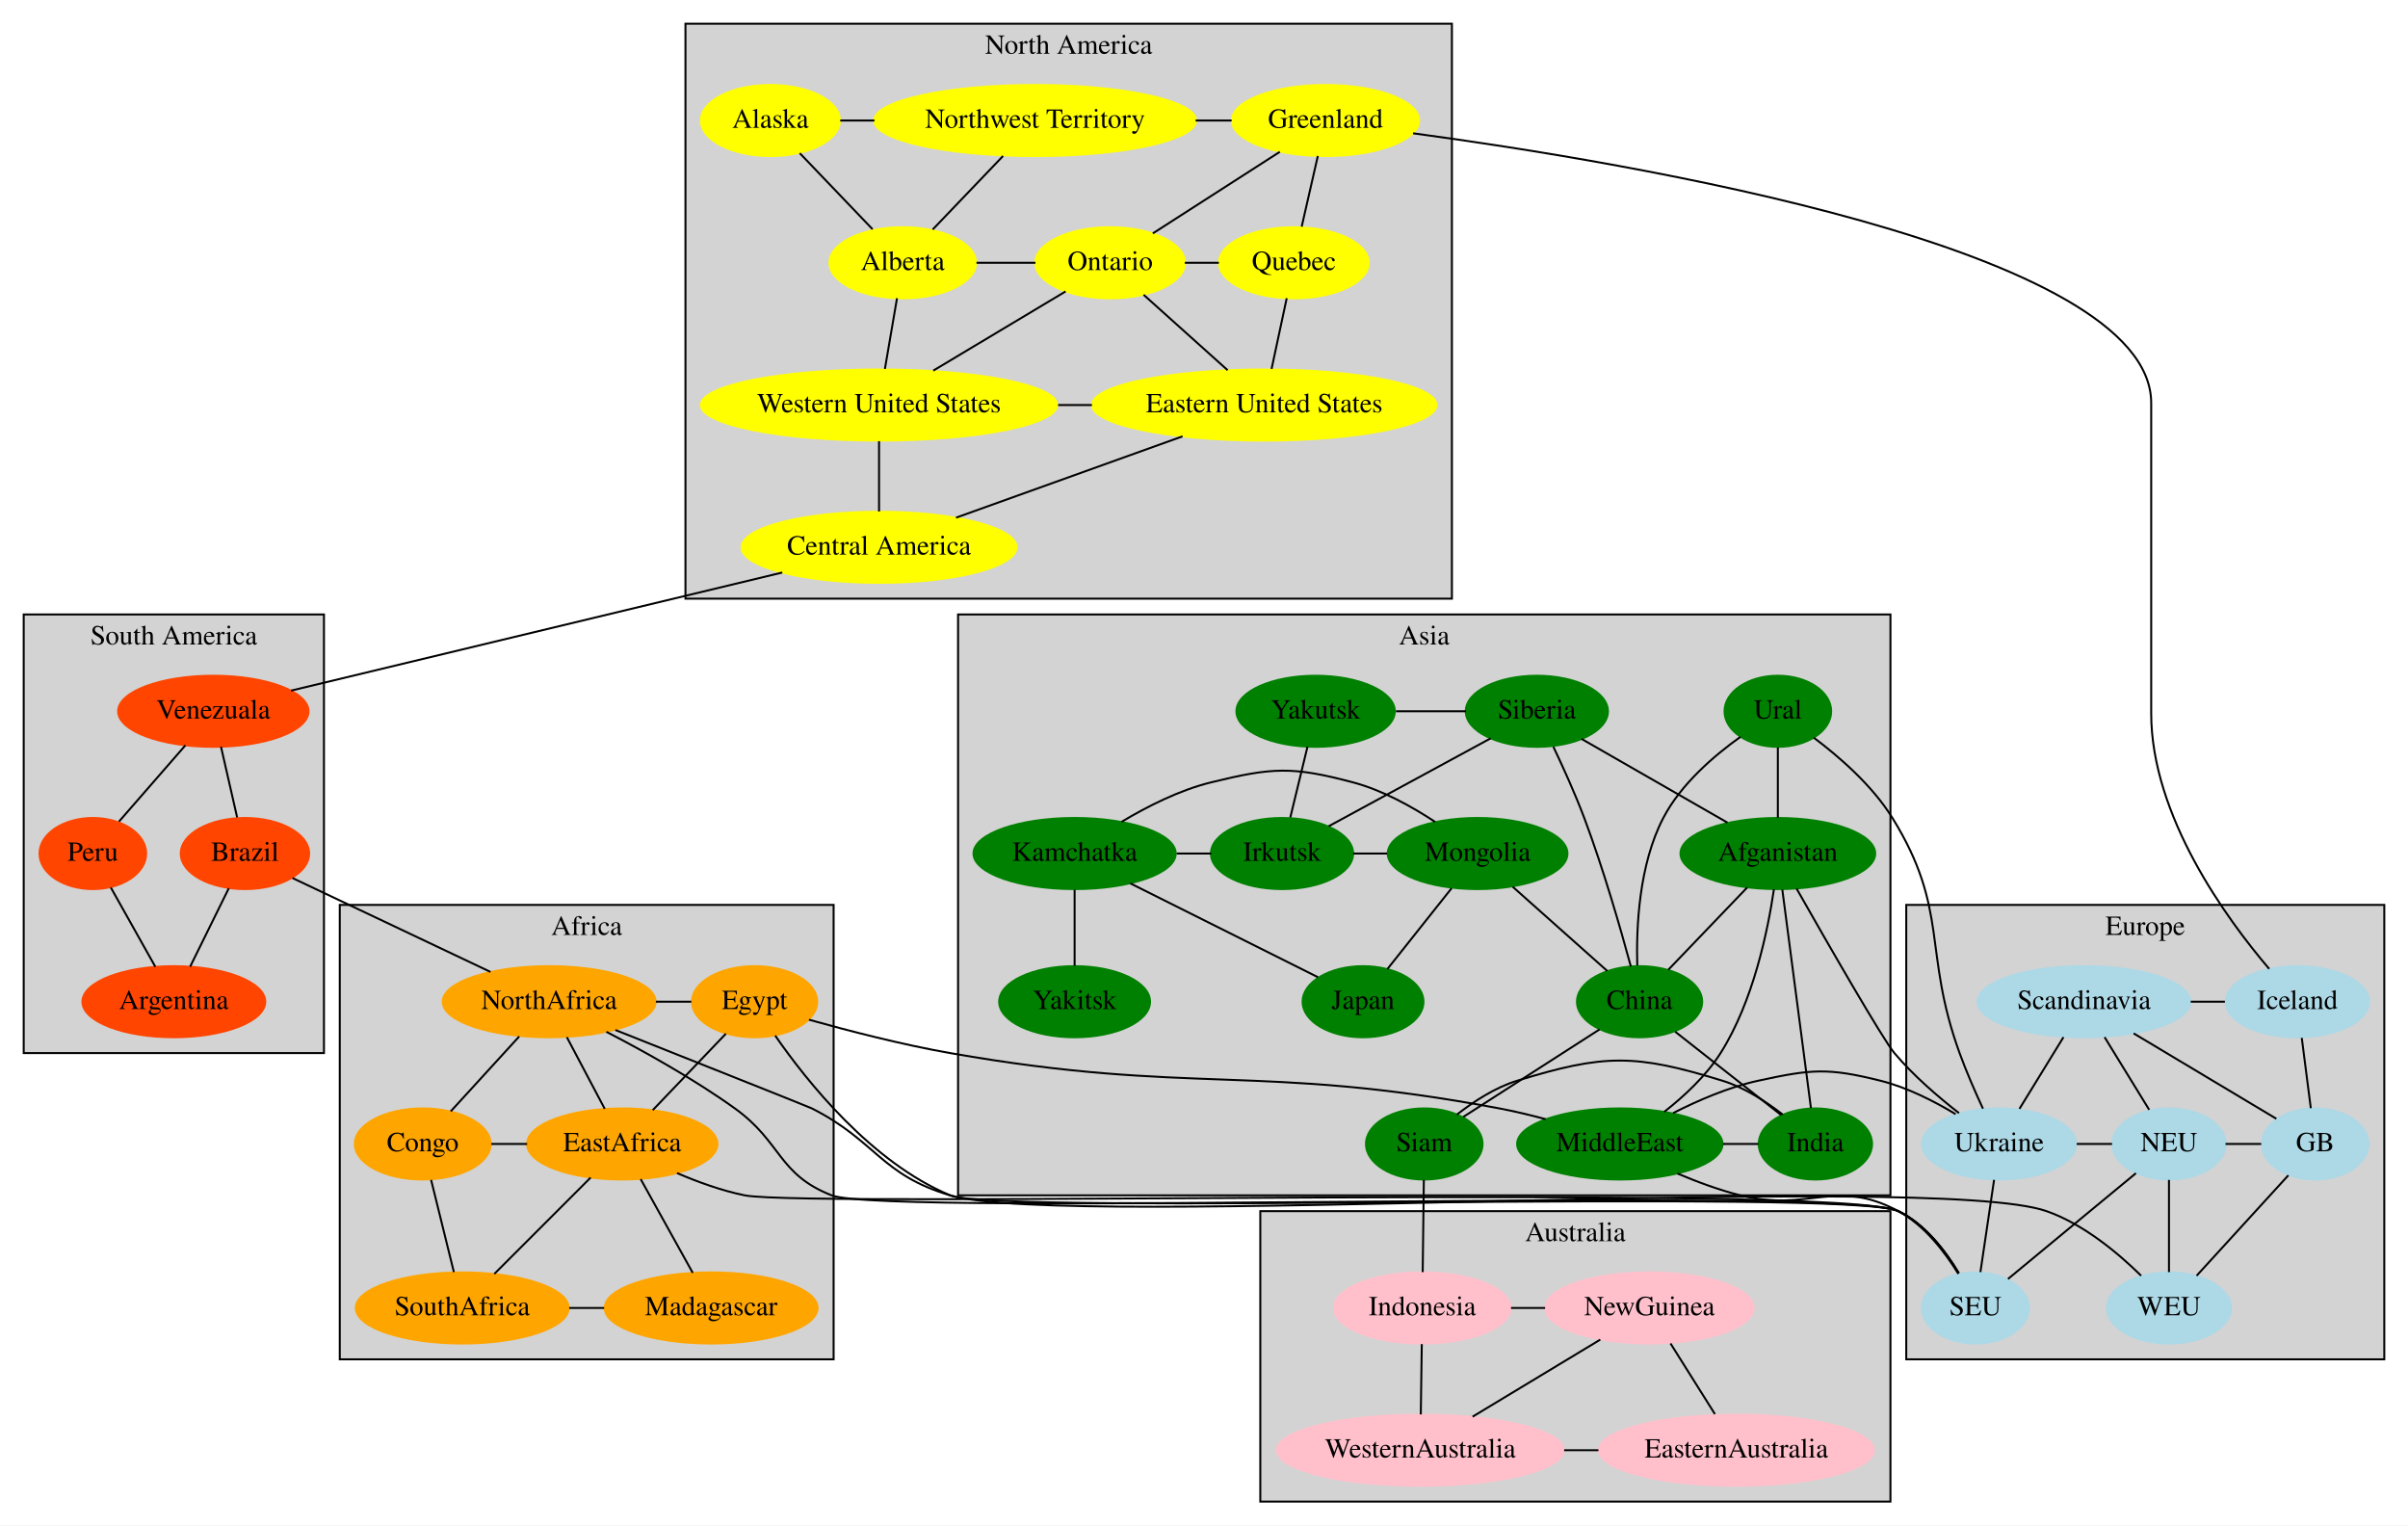
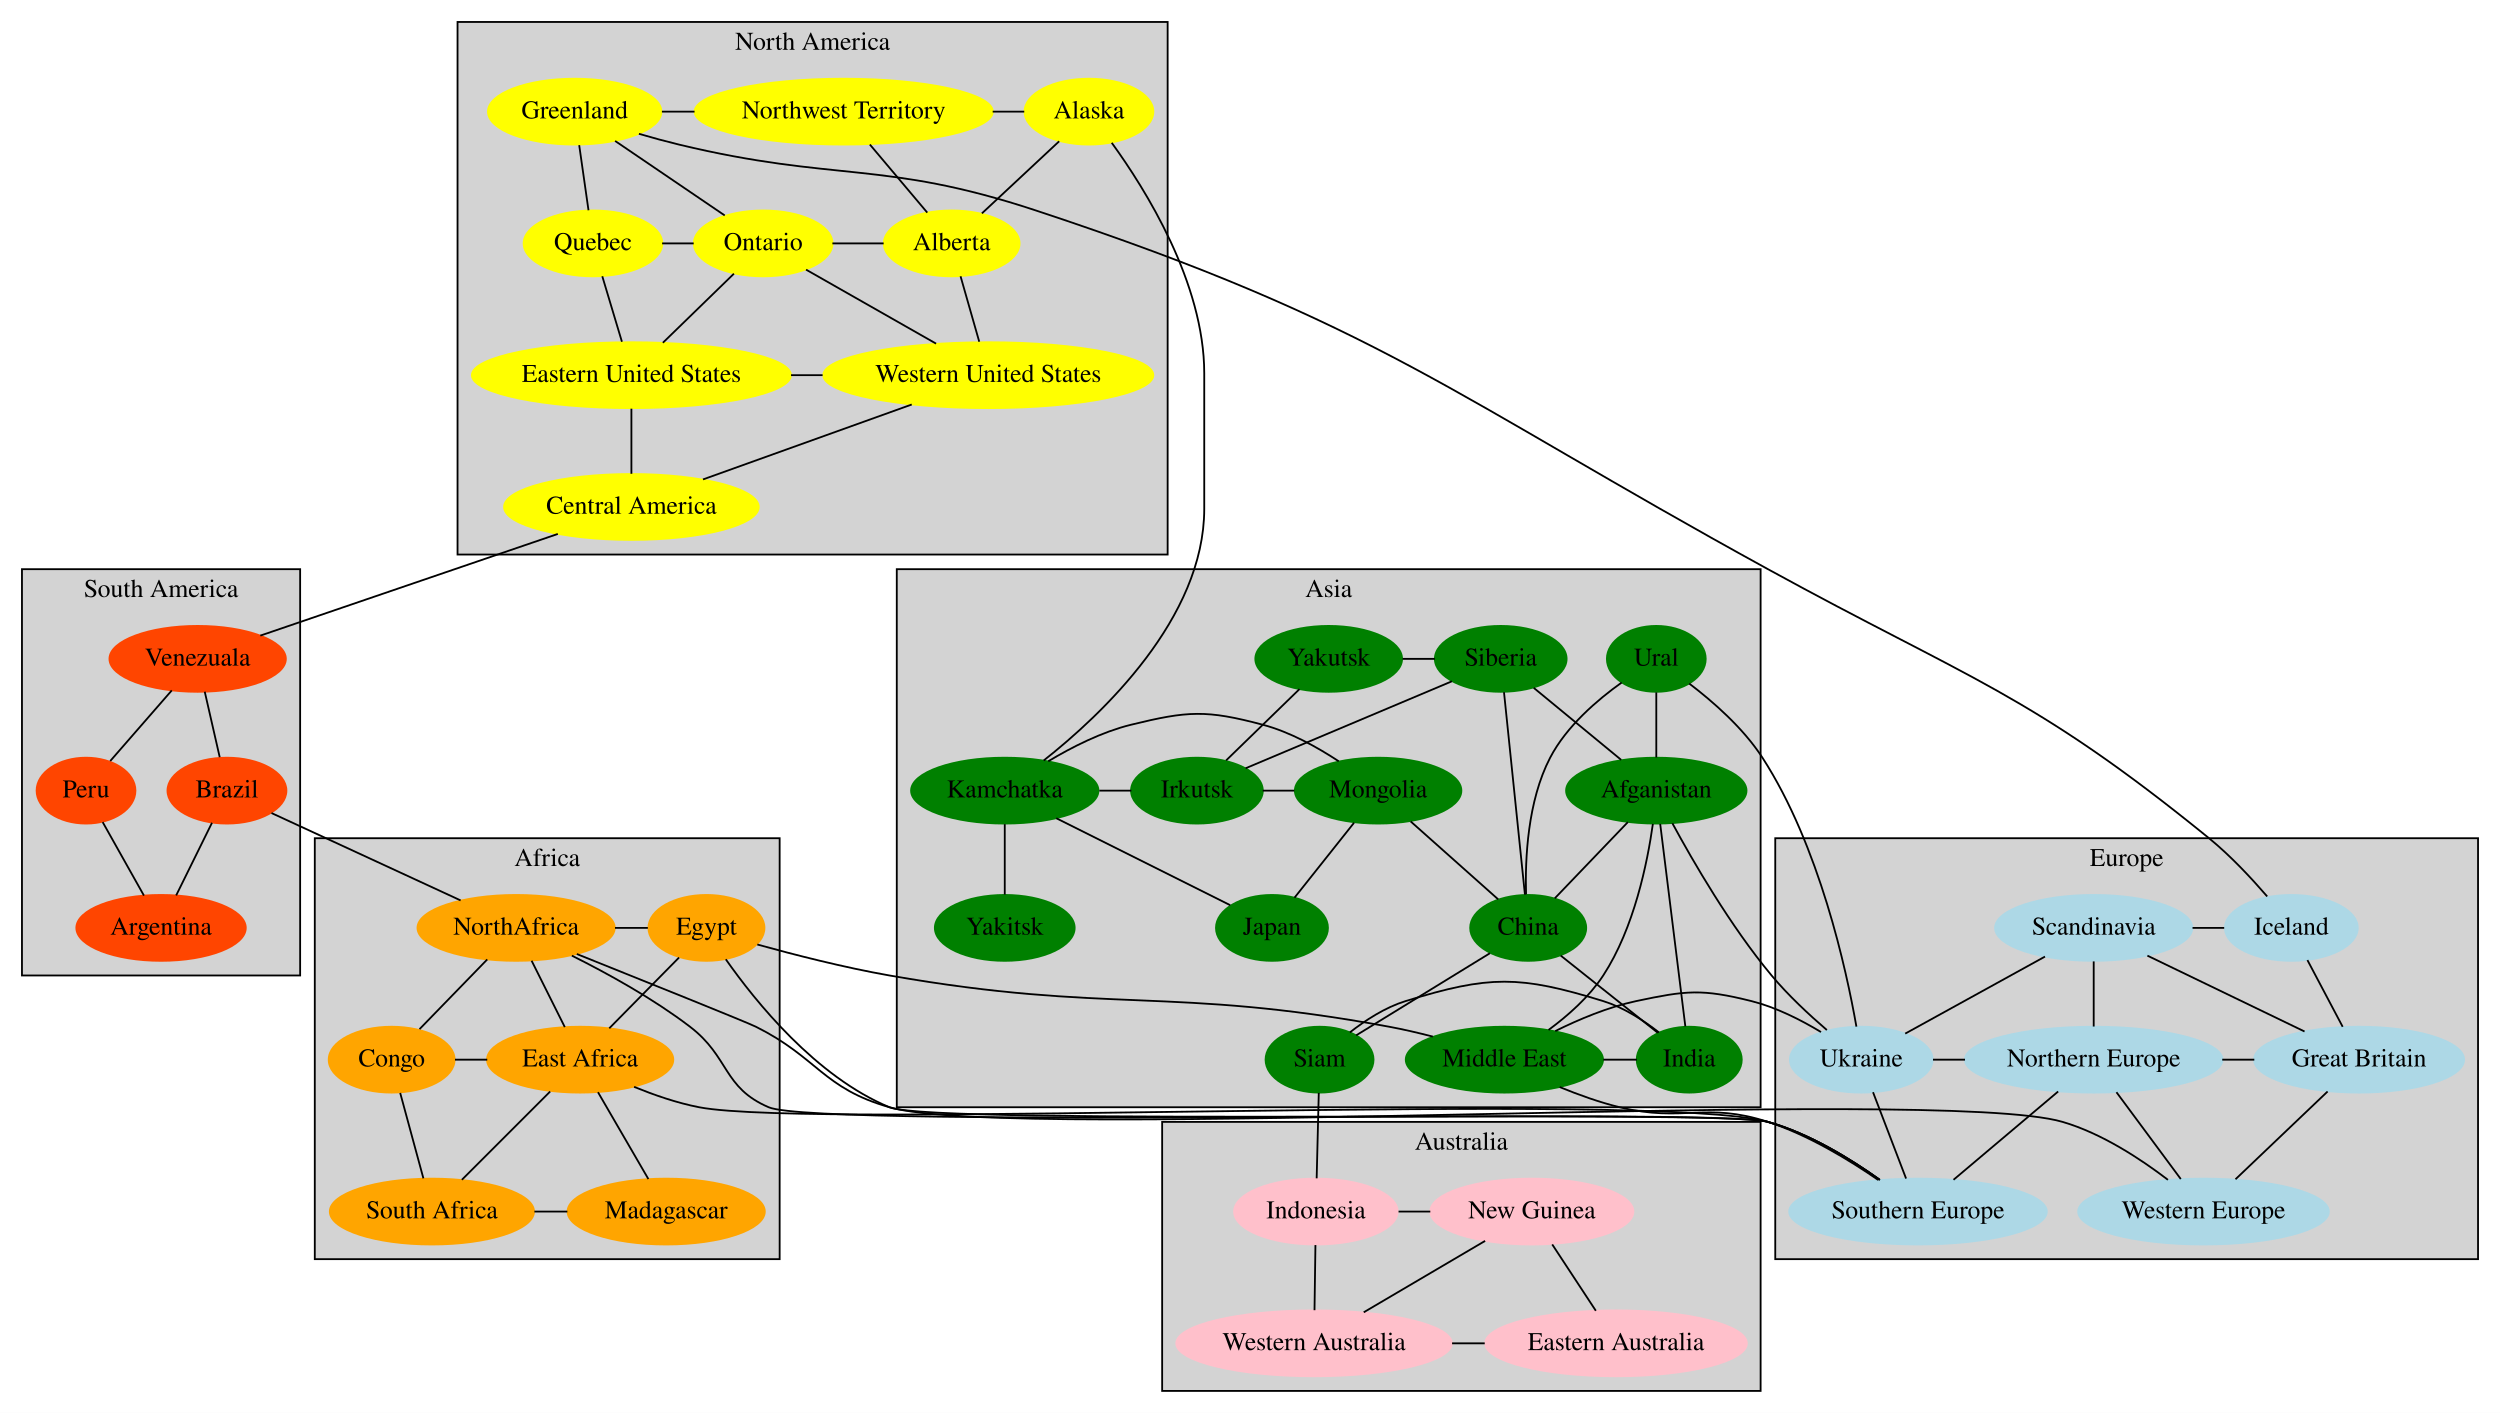
- <svg xmlns="http://www.w3.org/2000/svg" width="1219pt" height="772pt" viewBox="0.00 0.00 1219.00 772.00">
+ <svg xmlns="http://www.w3.org/2000/svg" width="1366pt" height="772pt" viewBox="0.00 0.00 1366.00 772.00">
  <g id="graph0" class="graph" transform="scale(1 1) rotate(0) translate(4 768)">
-     <polygon fill="white" stroke="none" points="-4,4 -4,-768 1215,-768 1215,4 -4,4" />
+     <polygon fill="white" stroke="none" points="-4,4 -4,-768 1362,-768 1362,4 -4,4" />
    <g id="clust1" class="cluster">
-       <polygon fill="lightgrey" stroke="black" points="343,-465 343,-756 731,-756 731,-465 343,-465" />
-       <text text-anchor="middle" x="537" y="-740.8" font-family="Times,serif" font-size="14.00">North America</text>
+       <polygon fill="lightgrey" stroke="black" points="246,-465 246,-756 634,-756 634,-465 246,-465" />
+       <text text-anchor="middle" x="440" y="-740.8" font-family="Times,serif" font-size="14.00">North America</text>
    </g>
    <g id="clust6" class="cluster">
      <polygon fill="lightgrey" stroke="black" points="8,-235 8,-457 160,-457 160,-235 8,-235" />
      <text text-anchor="middle" x="84" y="-441.8" font-family="Times,serif" font-size="14.00">South America</text>
    </g>
    <g id="clust10" class="cluster">
-       <polygon fill="lightgrey" stroke="black" points="168,-80 168,-310 418,-310 418,-80 168,-80" />
-       <text text-anchor="middle" x="293" y="-294.8" font-family="Times,serif" font-size="14.00">Africa</text>
+       <polygon fill="lightgrey" stroke="black" points="168,-80 168,-310 422,-310 422,-80 168,-80" />
+       <text text-anchor="middle" x="295" y="-294.8" font-family="Times,serif" font-size="14.00">Africa</text>
    </g>
    <g id="clust14" class="cluster">
-       <polygon fill="lightgrey" stroke="black" points="961,-80 961,-310 1203,-310 1203,-80 961,-80" />
-       <text text-anchor="middle" x="1082" y="-294.8" font-family="Times,serif" font-size="14.00">Europe</text>
+       <polygon fill="lightgrey" stroke="black" points="966,-80 966,-310 1350,-310 1350,-80 966,-80" />
+       <text text-anchor="middle" x="1158" y="-294.8" font-family="Times,serif" font-size="14.00">Europe</text>
    </g>
    <g id="clust18" class="cluster">
-       <polygon fill="lightgrey" stroke="black" points="634,-8 634,-155 953,-155 953,-8 634,-8" />
-       <text text-anchor="middle" x="793.5" y="-139.8" font-family="Times,serif" font-size="14.00">Australia</text>
+       <polygon fill="lightgrey" stroke="black" points="631,-8 631,-155 958,-155 958,-8 631,-8" />
+       <text text-anchor="middle" x="794.5" y="-139.8" font-family="Times,serif" font-size="14.00">Australia</text>
    </g>
    <g id="clust21" class="cluster">
-       <polygon fill="lightgrey" stroke="black" points="481,-163 481,-457 953,-457 953,-163 481,-163" />
-       <text text-anchor="middle" x="717" y="-441.8" font-family="Times,serif" font-size="14.00">Asia</text>
+       <polygon fill="lightgrey" stroke="black" points="486,-163 486,-457 958,-457 958,-163 486,-163" />
+       <text text-anchor="middle" x="722" y="-441.8" font-family="Times,serif" font-size="14.00">Asia</text>
    </g>
    <g id="node1" class="node">
-       <ellipse fill="yellow" stroke="yellow" cx="520" cy="-707" rx="81.486" ry="18" />
-       <text text-anchor="middle" x="520" y="-703.3" font-family="Times,serif" font-size="14.00">Northwest Territory</text>
+       <ellipse fill="yellow" stroke="yellow" cx="457" cy="-707" rx="81.486" ry="18" />
+       <text text-anchor="middle" x="457" y="-703.3" font-family="Times,serif" font-size="14.00">Northwest Territory</text>
    </g>
    <g id="node2" class="node">
-       <ellipse fill="yellow" stroke="yellow" cx="651" cy="-635" rx="37.894" ry="18" />
-       <text text-anchor="middle" x="651" y="-631.3" font-family="Times,serif" font-size="14.00">Quebec</text>
+       <ellipse fill="yellow" stroke="yellow" cx="320" cy="-635" rx="37.894" ry="18" />
+       <text text-anchor="middle" x="320" y="-631.3" font-family="Times,serif" font-size="14.00">Quebec</text>
    </g>
    <g id="node4" class="node">
-       <ellipse fill="yellow" stroke="yellow" cx="636" cy="-563" rx="87.185" ry="18" />
-       <text text-anchor="middle" x="636" y="-559.3" font-family="Times,serif" font-size="14.00">Eastern United States</text>
+       <ellipse fill="yellow" stroke="yellow" cx="341" cy="-563" rx="87.185" ry="18" />
+       <text text-anchor="middle" x="341" y="-559.3" font-family="Times,serif" font-size="14.00">Eastern United States</text>
    </g>
    <g id="edge9" class="edge">
-       <path fill="none" stroke="black" d="M647.369,-617.055C645.045,-606.211 642.039,-592.183 639.702,-581.275" />
+       <path fill="none" stroke="black" d="M325.084,-617.055C328.337,-606.211 332.545,-592.183 335.817,-581.275" />
    </g>
    <g id="node7" class="node">
-       <ellipse fill="yellow" stroke="yellow" cx="667" cy="-707" rx="47.392" ry="18" />
-       <text text-anchor="middle" x="667" y="-703.3" font-family="Times,serif" font-size="14.00">Greenland</text>
+       <ellipse fill="yellow" stroke="yellow" cx="310" cy="-707" rx="47.392" ry="18" />
+       <text text-anchor="middle" x="310" y="-703.3" font-family="Times,serif" font-size="14.00">Greenland</text>
    </g>
    <g id="edge10" class="edge">
-       <path fill="none" stroke="black" d="M654.949,-653.275C657.442,-664.183 660.648,-678.211 663.127,-689.055" />
+       <path fill="none" stroke="black" d="M317.557,-653.104C316.012,-663.917 314.022,-677.846 312.472,-688.697" />
    </g>
    <g id="node9" class="node">
-       <ellipse fill="yellow" stroke="yellow" cx="558" cy="-635" rx="37.894" ry="18" />
-       <text text-anchor="middle" x="558" y="-631.3" font-family="Times,serif" font-size="14.00">Ontario</text>
+       <ellipse fill="yellow" stroke="yellow" cx="413" cy="-635" rx="37.894" ry="18" />
+       <text text-anchor="middle" x="413" y="-631.3" font-family="Times,serif" font-size="14.00">Ontario</text>
    </g>
    <g id="edge8" class="edge">
-       <path fill="none" stroke="black" d="M613.037,-635C607.285,-635 601.533,-635 595.781,-635" />
+       <path fill="none" stroke="black" d="M357.781,-635C363.533,-635 369.285,-635 375.037,-635" />
    </g>
    <g id="node3" class="node">
-       <ellipse fill="yellow" stroke="yellow" cx="441" cy="-563" rx="90.184" ry="18" />
-       <text text-anchor="middle" x="441" y="-559.3" font-family="Times,serif" font-size="14.00">Western United States</text>
+       <ellipse fill="yellow" stroke="yellow" cx="536" cy="-563" rx="90.184" ry="18" />
+       <text text-anchor="middle" x="536" y="-559.3" font-family="Times,serif" font-size="14.00">Western United States</text>
    </g>
    <g id="edge12" class="edge">
-       <path fill="none" stroke="black" d="M548.765,-563C543.058,-563 537.351,-563 531.645,-563" />
+       <path fill="none" stroke="black" d="M428.217,-563C433.971,-563 439.725,-563 445.479,-563" />
    </g>
    <g id="edge11" class="edge">
-       <path fill="none" stroke="black" d="M617.472,-580.628C604.56,-592.215 587.47,-607.552 574.925,-618.811" />
+       <path fill="none" stroke="black" d="M358.191,-580.714C369.978,-592.173 385.504,-607.267 397.021,-618.465" />
    </g>
    <g id="node5" class="node">
-       <ellipse fill="yellow" stroke="yellow" cx="441" cy="-491" rx="69.588" ry="18" />
-       <text text-anchor="middle" x="441" y="-487.3" font-family="Times,serif" font-size="14.00">Central America</text>
+       <ellipse fill="yellow" stroke="yellow" cx="341" cy="-491" rx="69.588" ry="18" />
+       <text text-anchor="middle" x="341" y="-487.3" font-family="Times,serif" font-size="14.00">Central America</text>
    </g>
    <g id="edge6" class="edge">
-       <path fill="none" stroke="black" d="M441,-509.104C441,-519.917 441,-533.846 441,-544.697" />
+       <path fill="none" stroke="black" d="M380.108,-506.039C413.154,-517.902 460.371,-534.851 494.168,-546.983" />
    </g>
    <g id="edge7" class="edge">
-       <path fill="none" stroke="black" d="M479.971,-505.989C513.18,-517.911 560.771,-534.995 594.646,-547.155" />
+       <path fill="none" stroke="black" d="M341,-509.104C341,-519.917 341,-533.846 341,-544.697" />
    </g>
    <g id="node10" class="node">
      <ellipse fill="orangered" stroke="orangered" cx="104" cy="-408" rx="48.192" ry="18" />
      <text text-anchor="middle" x="104" y="-404.3" font-family="Times,serif" font-size="14.00">Venezuala</text>
    </g>
-     <g id="edge68" class="edge">
-       <path fill="none" stroke="black" d="M391.997,-478.222C324.727,-462.053 205.105,-433.301 143.335,-418.454" />
+     <g id="edge69" class="edge">
+       <path fill="none" stroke="black" d="M300.796,-476.259C255.102,-460.642 181.293,-435.417 138.236,-420.701" />
    </g>
    <g id="node6" class="node">
-       <ellipse fill="yellow" stroke="yellow" cx="386" cy="-707" rx="35.194" ry="18" />
-       <text text-anchor="middle" x="386" y="-703.3" font-family="Times,serif" font-size="14.00">Alaska</text>
+       <ellipse fill="yellow" stroke="yellow" cx="591" cy="-707" rx="35.194" ry="18" />
+       <text text-anchor="middle" x="591" y="-703.3" font-family="Times,serif" font-size="14.00">Alaska</text>
    </g>
    <g id="edge2" class="edge">
-       <path fill="none" stroke="black" d="M421.332,-707C427.113,-707 432.895,-707 438.676,-707" />
+       <path fill="none" stroke="black" d="M555.656,-707C549.902,-707 544.148,-707 538.395,-707" />
    </g>
    <g id="node8" class="node">
-       <ellipse fill="yellow" stroke="yellow" cx="453" cy="-635" rx="37.093" ry="18" />
-       <text text-anchor="middle" x="453" y="-631.3" font-family="Times,serif" font-size="14.00">Alberta</text>
+       <ellipse fill="yellow" stroke="yellow" cx="516" cy="-635" rx="37.093" ry="18" />
+       <text text-anchor="middle" x="516" y="-631.3" font-family="Times,serif" font-size="14.00">Alberta</text>
    </g>
    <g id="edge1" class="edge">
-       <path fill="none" stroke="black" d="M400.869,-690.465C411.818,-679.026 426.66,-663.519 437.708,-651.977" />
+       <path fill="none" stroke="black" d="M574.726,-690.811C562.232,-679.15 545.051,-663.115 532.501,-651.401" />
+     </g>
+     <g id="node38" class="node">
+       <ellipse fill="green" stroke="green" cx="545" cy="-336" rx="51.191" ry="18" />
+       <text text-anchor="middle" x="545" y="-332.3" font-family="Times,serif" font-size="14.00">Kamchatka</text>
+     </g>
+     <g id="edge67" class="edge">
+       <path fill="none" stroke="black" d="M603.447,-689.985C621.807,-664.71 654,-613.355 654,-564 654,-564 654,-564 654,-490 654,-430.153 597.996,-377.491 566.275,-352.463" />
    </g>
    <g id="edge13" class="edge">
-       <path fill="none" stroke="black" d="M619.487,-707C613.408,-707 607.33,-707 601.252,-707" />
+       <path fill="none" stroke="black" d="M357.66,-707C363.61,-707 369.56,-707 375.51,-707" />
    </g>
    <g id="edge14" class="edge">
-       <path fill="none" stroke="black" d="M643.884,-691.155C624.886,-678.955 598.171,-661.798 579.6,-649.872" />
-     </g>
-     <g id="node20" class="node">
-       <ellipse fill="lightblue" stroke="lightblue" cx="1159" cy="-261" rx="36.294" ry="18" />
-       <text text-anchor="middle" x="1159" y="-257.3" font-family="Times,serif" font-size="14.00">Iceland</text>
-     </g>
-     <g id="edge72" class="edge">
-       <path fill="none" stroke="black" d="M711.338,-700.533C818.915,-686.037 1085,-642.271 1085,-564 1085,-564 1085,-564 1085,-407 1085,-354.997 1123.23,-302.841 1144.73,-277.617" />
+       <path fill="none" stroke="black" d="M332.096,-690.983C349.829,-678.932 374.558,-662.126 391.995,-650.275" />
+     </g>
+     <g id="node24" class="node">
+       <ellipse fill="lightblue" stroke="lightblue" cx="1248" cy="-261" rx="36.294" ry="18" />
+       <text text-anchor="middle" x="1248" y="-257.3" font-family="Times,serif" font-size="14.00">Iceland</text>
+     </g>
+     <g id="edge73" class="edge">
+       <path fill="none" stroke="black" d="M345.111,-694.886C352.313,-692.787 359.872,-690.716 367,-689 452.684,-668.376 478.317,-680.647 562,-653 749.98,-590.896 788.42,-552.202 962,-457 1072,-396.666 1105.65,-389.152 1203,-310 1214.7,-300.488 1226.3,-288.023 1234.79,-278.18" />
    </g>
    <g id="edge3" class="edge">
-       <path fill="none" stroke="black" d="M468.151,-651.829C478.767,-662.92 492.937,-677.726 503.781,-689.055" />
+       <path fill="none" stroke="black" d="M502.658,-651.829C493.31,-662.92 480.831,-677.726 471.282,-689.055" />
    </g>
    <g id="edge5" class="edge">
-       <path fill="none" stroke="black" d="M450.095,-617.055C448.236,-606.211 445.831,-592.183 443.961,-581.275" />
+       <path fill="none" stroke="black" d="M520.841,-617.055C523.94,-606.211 527.948,-592.183 531.064,-581.275" />
    </g>
    <g id="edge4" class="edge">
-       <path fill="none" stroke="black" d="M490.324,-635C500.282,-635 510.239,-635 520.197,-635" />
+       <path fill="none" stroke="black" d="M478.827,-635C469.492,-635 460.156,-635 450.82,-635" />
    </g>
    <g id="edge15" class="edge">
-       <path fill="none" stroke="black" d="M535.441,-620.503C516.317,-609.061 488.826,-592.614 468.431,-580.412" />
+       <path fill="none" stroke="black" d="M436.425,-620.669C456.638,-609.165 485.899,-592.513 507.473,-580.235" />
    </g>
    <g id="node11" class="node">
      <ellipse fill="orangered" stroke="orangered" cx="120" cy="-336" rx="32.494" ry="18" />
      <text text-anchor="middle" x="120" y="-332.3" font-family="Times,serif" font-size="14.00">Brazil</text>
    </g>
    <g id="edge18" class="edge">
      <path fill="none" stroke="black" d="M116.051,-354.275C113.558,-365.183 110.352,-379.211 107.873,-390.055" />
    </g>
-     <g id="node14" class="node">
-       <ellipse fill="orange" stroke="orange" cx="274" cy="-261" rx="53.891" ry="18" />
-       <text text-anchor="middle" x="274" y="-257.3" font-family="Times,serif" font-size="14.00">NorthAfrica</text>
-     </g>
-     <g id="edge67" class="edge">
-       <path fill="none" stroke="black" d="M144.062,-323.594C171.133,-310.762 215.122,-289.91 244.307,-276.075" />
+     <g id="node16" class="node">
+       <ellipse fill="orange" stroke="orange" cx="278" cy="-261" rx="53.891" ry="18" />
+       <text text-anchor="middle" x="278" y="-257.3" font-family="Times,serif" font-size="14.00">NorthAfrica</text>
+     </g>
+     <g id="edge68" class="edge">
+       <path fill="none" stroke="black" d="M144.341,-323.754C172.128,-310.916 217.61,-289.902 247.677,-276.01" />
    </g>
    <g id="node12" class="node">
      <ellipse fill="orangered" stroke="orangered" cx="43" cy="-336" rx="27" ry="18" />
      <text text-anchor="middle" x="43" y="-332.3" font-family="Times,serif" font-size="14.00">Peru</text>
    </g>
    <g id="edge19" class="edge">
      <path fill="none" stroke="black" d="M56.236,-352.189C66.159,-363.575 79.716,-379.133 89.852,-390.765" />
    </g>
    <g id="node13" class="node">
      <ellipse fill="orangered" stroke="orangered" cx="84" cy="-261" rx="46.292" ry="18" />
      <text text-anchor="middle" x="84" y="-257.3" font-family="Times,serif" font-size="14.00">Argentina</text>
    </g>
    <g id="edge16" class="edge">
      <path fill="none" stroke="black" d="M92.261,-278.752C98.132,-290.657 105.981,-306.572 111.831,-318.435" />
    </g>
    <g id="edge17" class="edge">
      <path fill="none" stroke="black" d="M74.642,-278.662C67.882,-290.699 58.799,-306.87 52.099,-318.799" />
    </g>
-     <g id="node25" class="node">
-       <ellipse fill="lightblue" stroke="lightblue" cx="996" cy="-106" rx="27.097" ry="18" />
-       <text text-anchor="middle" x="996" y="-102.3" font-family="Times,serif" font-size="14.00">SEU</text>
-     </g>
-     <g id="edge75" class="edge">
-       <path fill="none" stroke="black" d="M302.955,-245.775C322.065,-235.886 347.301,-221.857 368,-207 391.778,-189.933 389.746,-173.673 417,-163 444.937,-152.059 930.005,-168.095 957,-155 970.525,-148.439 980.921,-134.699 987.565,-123.594" />
-     </g>
-     <g id="node26" class="node">
-       <ellipse fill="lightblue" stroke="lightblue" cx="1094" cy="-106" rx="31.396" ry="18" />
-       <text text-anchor="middle" x="1094" y="-102.3" font-family="Times,serif" font-size="14.00">WEU</text>
+     <g id="node14" class="node">
+       <ellipse fill="orange" stroke="orange" cx="232" cy="-106" rx="55.79" ry="18" />
+       <text text-anchor="middle" x="232" y="-102.3" font-family="Times,serif" font-size="14.00">South Africa</text>
+     </g>
+     <g id="node15" class="node">
+       <ellipse fill="orange" stroke="orange" cx="313" cy="-189" rx="50.892" ry="18" />
+       <text text-anchor="middle" x="313" y="-185.3" font-family="Times,serif" font-size="14.00">East Africa</text>
+     </g>
+     <g id="edge25" class="edge">
+       <path fill="none" stroke="black" d="M296.608,-171.608C282.555,-157.555 262.413,-137.413 248.367,-123.367" />
+     </g>
+     <g id="edge24" class="edge">
+       <path fill="none" stroke="black" d="M304.605,-206.789C299.118,-217.764 291.975,-232.049 286.473,-243.055" />
+     </g>
+     <g id="node17" class="node">
+       <ellipse fill="orange" stroke="orange" cx="382" cy="-261" rx="31.695" ry="18" />
+       <text text-anchor="middle" x="382" y="-257.3" font-family="Times,serif" font-size="14.00">Egypt</text>
+     </g>
+     <g id="edge23" class="edge">
+       <path fill="none" stroke="black" d="M328.903,-206.134C340.379,-217.776 355.772,-233.391 367.028,-244.811" />
+     </g>
+     <g id="node19" class="node">
+       <ellipse fill="orange" stroke="orange" cx="360" cy="-106" rx="53.891" ry="18" />
+       <text text-anchor="middle" x="360" y="-102.3" font-family="Times,serif" font-size="14.00">Madagascar</text>
+     </g>
+     <g id="edge26" class="edge">
+       <path fill="none" stroke="black" d="M322.738,-171.217C330.805,-157.315 342.211,-137.657 350.274,-123.762" />
+     </g>
+     <g id="node22" class="node">
+       <ellipse fill="lightblue" stroke="lightblue" cx="1044" cy="-106" rx="70.388" ry="18" />
+       <text text-anchor="middle" x="1044" y="-102.3" font-family="Times,serif" font-size="14.00">Southern Europe</text>
+     </g>
+     <g id="edge70" class="edge">
+       <path fill="none" stroke="black" d="M342.444,-174.146C353.362,-169.69 366.009,-165.311 378,-163 441.722,-150.716 899.485,-172.412 962,-155 984.565,-148.715 1007.33,-134.634 1023.12,-123.339" />
+     </g>
+     <g id="node21" class="node">
+       <ellipse fill="lightblue" stroke="lightblue" cx="1200" cy="-106" rx="68.489" ry="18" />
+       <text text-anchor="middle" x="1200" y="-102.3" font-family="Times,serif" font-size="14.00">Western Europe</text>
+     </g>
+     <g id="edge77" class="edge">
+       <path fill="none" stroke="black" d="M311.169,-246.732C348.429,-231.805 404.35,-209.324 409,-207 442.886,-190.066 445.567,-173.376 482,-163 550.504,-143.49 1054.64,-175.023 1123,-155 1144.47,-148.712 1165.81,-134.631 1180.56,-123.337" />
    </g>
    <g id="edge76" class="edge">
-       <path fill="none" stroke="black" d="M307.517,-246.686C346.526,-231.185 405.812,-207.604 407,-207 439.759,-190.352 441.765,-173.43 477,-163 536.137,-145.495 973.788,-175.37 1032,-155 1050.76,-148.436 1068.29,-133.746 1079.89,-122.335" />
-     </g>
-     <g id="node15" class="node">
-       <ellipse fill="orange" stroke="orange" cx="378" cy="-261" rx="31.695" ry="18" />
-       <text text-anchor="middle" x="378" y="-257.3" font-family="Times,serif" font-size="14.00">Egypt</text>
+       <path fill="none" stroke="black" d="M308.466,-245.837C327.811,-236.174 352.897,-222.374 373,-207 394.72,-190.389 390.877,-173.793 416,-163 443.873,-151.025 932.78,-163.154 962,-155 984.562,-148.704 1007.32,-134.624 1023.12,-123.333" />
    </g>
    <g id="edge28" class="edge">
-       <path fill="none" stroke="black" d="M345.989,-261C340.003,-261 334.017,-261 328.031,-261" />
+       <path fill="none" stroke="black" d="M349.989,-261C344.003,-261 338.017,-261 332.031,-261" />
+     </g>
+     <g id="edge72" class="edge">
+       <path fill="none" stroke="black" d="M392.576,-243.842C408.687,-220.865 441.79,-179.69 482,-163 506.633,-152.776 936.318,-162.194 962,-155 984.556,-148.682 1007.32,-134.604 1023.12,-123.319" />
+     </g>
+     <g id="node31" class="node">
+       <ellipse fill="green" stroke="green" cx="818" cy="-189" rx="53.891" ry="18" />
+       <text text-anchor="middle" x="818" y="-185.3" font-family="Times,serif" font-size="14.00">Middle East</text>
    </g>
    <g id="edge71" class="edge">
-       <path fill="none" stroke="black" d="M388.429,-243.845C404.329,-220.873 437.038,-179.704 477,-163 501.607,-152.714 933.015,-166.662 957,-155 970.519,-148.427 980.915,-134.688 987.561,-123.586" />
-     </g>
-     <g id="node40" class="node">
-       <ellipse fill="green" stroke="green" cx="816" cy="-189" rx="51.991" ry="18" />
-       <text text-anchor="middle" x="816" y="-185.3" font-family="Times,serif" font-size="14.00">MiddleEast</text>
-     </g>
-     <g id="edge70" class="edge">
-       <path fill="none" stroke="black" d="M405.503,-251.897C425.24,-246.368 452.556,-239.293 477,-235 599.308,-213.518 632.963,-229.975 755,-207 762.671,-205.556 770.779,-203.605 778.492,-201.54" />
-     </g>
-     <g id="node16" class="node">
+       <path fill="none" stroke="black" d="M409.789,-251.918C429.729,-246.398 457.323,-239.327 482,-235 602.137,-213.933 635.064,-229.182 755,-207 762.798,-205.558 771.042,-203.633 778.904,-201.598" />
+     </g>
+     <g id="node18" class="node">
      <ellipse fill="orange" stroke="orange" cx="210" cy="-189" rx="34.394" ry="18" />
      <text text-anchor="middle" x="210" y="-185.3" font-family="Times,serif" font-size="14.00">Congo</text>
    </g>
+     <g id="edge22" class="edge">
+       <path fill="none" stroke="black" d="M214.666,-170.822C218.399,-157.076 223.609,-137.893 227.341,-124.153" />
+     </g>
+     <g id="edge20" class="edge">
+       <path fill="none" stroke="black" d="M244.602,-189C250.48,-189 256.358,-189 262.236,-189" />
+     </g>
    <g id="edge21" class="edge">
-       <path fill="none" stroke="black" d="M224.181,-205.511C234.458,-216.751 248.335,-231.929 258.833,-243.411" />
-     </g>
-     <g id="node17" class="node">
-       <ellipse fill="orange" stroke="orange" cx="311" cy="-189" rx="48.192" ry="18" />
-       <text text-anchor="middle" x="311" y="-185.3" font-family="Times,serif" font-size="14.00">EastAfrica</text>
-     </g>
-     <g id="edge20" class="edge">
-       <path fill="none" stroke="black" d="M244.719,-189C250.76,-189 256.801,-189 262.843,-189" />
-     </g>
-     <g id="node18" class="node">
-       <ellipse fill="orange" stroke="orange" cx="230" cy="-106" rx="53.891" ry="18" />
-       <text text-anchor="middle" x="230" y="-102.3" font-family="Times,serif" font-size="14.00">SouthAfrica</text>
-     </g>
-     <g id="edge22" class="edge">
-       <path fill="none" stroke="black" d="M214.241,-170.822C217.636,-157.076 222.372,-137.893 225.765,-124.153" />
-     </g>
-     <g id="edge24" class="edge">
-       <path fill="none" stroke="black" d="M302.126,-206.789C296.325,-217.764 288.774,-232.049 282.957,-243.055" />
-     </g>
-     <g id="edge23" class="edge">
-       <path fill="none" stroke="black" d="M326.442,-206.134C337.586,-217.776 352.532,-233.391 363.462,-244.811" />
-     </g>
-     <g id="edge25" class="edge">
-       <path fill="none" stroke="black" d="M294.997,-171.997C280.889,-157.889 260.428,-137.428 246.247,-123.247" />
-     </g>
-     <g id="node19" class="node">
-       <ellipse fill="orange" stroke="orange" cx="356" cy="-106" rx="53.891" ry="18" />
-       <text text-anchor="middle" x="356" y="-102.3" font-family="Times,serif" font-size="14.00">Madagascar</text>
-     </g>
-     <g id="edge26" class="edge">
-       <path fill="none" stroke="black" d="M320.324,-171.217C328.047,-157.315 338.968,-137.657 346.688,-123.762" />
-     </g>
-     <g id="edge69" class="edge">
-       <path fill="none" stroke="black" d="M338.716,-174.278C349.194,-169.777 361.394,-165.334 373,-163 404.81,-156.602 927.798,-169.145 957,-155 970.529,-148.447 980.924,-134.706 987.567,-123.598" />
+       <path fill="none" stroke="black" d="M225.218,-205.666C236.235,-217.007 251.086,-232.294 262.229,-243.765" />
    </g>
    <g id="edge27" class="edge">
-       <path fill="none" stroke="black" d="M301.825,-106C295.93,-106 290.035,-106 284.141,-106" />
-     </g>
-     <g id="node21" class="node">
-       <ellipse fill="lightblue" stroke="lightblue" cx="1051" cy="-261" rx="53.891" ry="18" />
-       <text text-anchor="middle" x="1051" y="-257.3" font-family="Times,serif" font-size="14.00">Scandinavia</text>
+       <path fill="none" stroke="black" d="M306,-106C300,-106 294,-106 288,-106" />
+     </g>
+     <g id="node20" class="node">
+       <ellipse fill="lightblue" stroke="lightblue" cx="1285" cy="-189" rx="57.391" ry="18" />
+       <text text-anchor="middle" x="1285" y="-185.3" font-family="Times,serif" font-size="14.00">Great Britain</text>
+     </g>
+     <g id="edge32" class="edge">
+       <path fill="none" stroke="black" d="M1267.8,-171.608C1253.15,-157.648 1232.19,-137.678 1217.47,-123.645" />
+     </g>
+     <g id="node23" class="node">
+       <ellipse fill="lightblue" stroke="lightblue" cx="1140" cy="-189" rx="70.388" ry="18" />
+       <text text-anchor="middle" x="1140" y="-185.3" font-family="Times,serif" font-size="14.00">Northern Europe</text>
+     </g>
+     <g id="edge30" class="edge">
+       <path fill="none" stroke="black" d="M1227.76,-189C1221.92,-189 1216.08,-189 1210.23,-189" />
+     </g>
+     <g id="edge29" class="edge">
+       <path fill="none" stroke="black" d="M1276.04,-206.956C1270.19,-218.027 1262.58,-232.414 1256.77,-243.411" />
+     </g>
+     <g id="node25" class="node">
+       <ellipse fill="lightblue" stroke="lightblue" cx="1140" cy="-261" rx="53.891" ry="18" />
+       <text text-anchor="middle" x="1140" y="-257.3" font-family="Times,serif" font-size="14.00">Scandinavia</text>
+     </g>
+     <g id="edge31" class="edge">
+       <path fill="none" stroke="black" d="M1255.2,-204.385C1230.08,-216.512 1194.33,-233.77 1169.34,-245.834" />
+     </g>
+     <g id="node26" class="node">
+       <ellipse fill="lightblue" stroke="lightblue" cx="1013" cy="-189" rx="38.993" ry="18" />
+       <text text-anchor="middle" x="1013" y="-185.3" font-family="Times,serif" font-size="14.00">Ukraine</text>
+     </g>
+     <g id="edge38" class="edge">
+       <path fill="none" stroke="black" d="M1037.48,-124.04C1032.17,-137.919 1024.71,-157.408 1019.42,-171.217" />
+     </g>
+     <g id="edge37" class="edge">
+       <path fill="none" stroke="black" d="M1152.43,-171.217C1162.73,-157.315 1177.29,-137.657 1187.58,-123.762" />
+     </g>
+     <g id="edge34" class="edge">
+       <path fill="none" stroke="black" d="M1120.57,-171.608C1103.92,-157.555 1080.05,-137.413 1063.4,-123.367" />
+     </g>
+     <g id="edge35" class="edge">
+       <path fill="none" stroke="black" d="M1140,-207.104C1140,-217.917 1140,-231.846 1140,-242.697" />
+     </g>
+     <g id="edge36" class="edge">
+       <path fill="none" stroke="black" d="M1069.68,-189C1063.85,-189 1058.02,-189 1052.19,-189" />
    </g>
    <g id="edge33" class="edge">
-       <path fill="none" stroke="black" d="M1122.3,-261C1116.53,-261 1110.77,-261 1105,-261" />
-     </g>
-     <g id="node24" class="node">
-       <ellipse fill="lightblue" stroke="lightblue" cx="1008" cy="-189" rx="38.993" ry="18" />
-       <text text-anchor="middle" x="1008" y="-185.3" font-family="Times,serif" font-size="14.00">Ukraine</text>
+       <path fill="none" stroke="black" d="M1211.3,-261C1205.53,-261 1199.77,-261 1194,-261" />
    </g>
    <g id="edge39" class="edge">
-       <path fill="none" stroke="black" d="M1040.59,-243.055C1033.83,-232.049 1025.05,-217.764 1018.31,-206.789" />
-     </g>
-     <g id="node22" class="node">
-       <ellipse fill="lightblue" stroke="lightblue" cx="1168" cy="-189" rx="27" ry="18" />
-       <text text-anchor="middle" x="1168" y="-185.3" font-family="Times,serif" font-size="14.00">GB</text>
-     </g>
-     <g id="edge29" class="edge">
-       <path fill="none" stroke="black" d="M1165.8,-207.104C1164.41,-217.917 1162.62,-231.846 1161.22,-242.697" />
-     </g>
-     <g id="edge31" class="edge">
-       <path fill="none" stroke="black" d="M1148.36,-201.752C1128.49,-213.636 1097.72,-232.048 1076.1,-244.983" />
-     </g>
-     <g id="node23" class="node">
-       <ellipse fill="lightblue" stroke="lightblue" cx="1094" cy="-189" rx="28.695" ry="18" />
-       <text text-anchor="middle" x="1094" y="-185.3" font-family="Times,serif" font-size="14.00">NEU</text>
-     </g>
-     <g id="edge30" class="edge">
-       <path fill="none" stroke="black" d="M1140.7,-189C1134.67,-189 1128.64,-189 1122.62,-189" />
-     </g>
-     <g id="edge32" class="edge">
-       <path fill="none" stroke="black" d="M1154.43,-173.143C1141.24,-158.711 1121.31,-136.898 1107.99,-122.313" />
-     </g>
-     <g id="edge35" class="edge">
-       <path fill="none" stroke="black" d="M1083.98,-206.307C1077.2,-217.343 1068.27,-231.887 1061.41,-243.055" />
-     </g>
-     <g id="edge36" class="edge">
-       <path fill="none" stroke="black" d="M1065.18,-189C1059.22,-189 1053.26,-189 1047.3,-189" />
-     </g>
-     <g id="edge34" class="edge">
-       <path fill="none" stroke="black" d="M1077.26,-174.198C1070.09,-168.288 1061.63,-161.308 1054,-155 1039.99,-143.427 1024.1,-130.271 1012.49,-120.662" />
-     </g>
-     <g id="edge37" class="edge">
-       <path fill="none" stroke="black" d="M1094,-170.822C1094,-157.076 1094,-137.893 1094,-124.153" />
-     </g>
-     <g id="node31" class="node">
-       <ellipse fill="green" stroke="green" cx="896" cy="-408" rx="27" ry="18" />
-       <text text-anchor="middle" x="896" y="-404.3" font-family="Times,serif" font-size="14.00">Ural</text>
-     </g>
-     <g id="edge78" class="edge">
-       <path fill="none" stroke="black" d="M999.832,-206.865C995.961,-215.216 991.443,-225.517 988,-235 969.229,-286.703 982.955,-307.232 954,-354 943.804,-370.469 927.074,-384.974 914.196,-394.628" />
-     </g>
-     <g id="edge38" class="edge">
-       <path fill="none" stroke="black" d="M998.541,-124.153C1000.58,-137.893 1003.42,-157.076 1005.46,-170.822" />
+       <path fill="none" stroke="black" d="M1113.38,-245.326C1090.83,-232.898 1058.79,-215.237 1037.01,-203.237" />
+     </g>
+     <g id="node32" class="node">
+       <ellipse fill="green" stroke="green" cx="901" cy="-408" rx="27" ry="18" />
+       <text text-anchor="middle" x="901" y="-404.3" font-family="Times,serif" font-size="14.00">Ural</text>
+     </g>
+     <g id="edge79" class="edge">
+       <path fill="none" stroke="black" d="M1010.34,-207.052C1004.85,-238.298 990.101,-305.929 959,-354 948.478,-370.262 931.784,-384.791 919.002,-394.505" />
    </g>
    <g id="node27" class="node">
-       <ellipse fill="pink" stroke="pink" cx="716" cy="-106" rx="44.693" ry="18" />
-       <text text-anchor="middle" x="716" y="-102.3" font-family="Times,serif" font-size="14.00">Indonesia</text>
+       <ellipse fill="pink" stroke="pink" cx="833" cy="-106" rx="55.491" ry="18" />
+       <text text-anchor="middle" x="833" y="-102.3" font-family="Times,serif" font-size="14.00">New Guinea</text>
+     </g>
+     <g id="node29" class="node">
+       <ellipse fill="pink" stroke="pink" cx="714" cy="-34" rx="75.287" ry="18" />
+       <text text-anchor="middle" x="714" y="-30.3" font-family="Times,serif" font-size="14.00">Western Australia</text>
+     </g>
+     <g id="edge44" class="edge">
+       <path fill="none" stroke="black" d="M807.472,-89.983C787.94,-78.494 761.063,-62.684 741.141,-50.965" />
    </g>
    <g id="node28" class="node">
-       <ellipse fill="pink" stroke="pink" cx="831" cy="-106" rx="52.791" ry="18" />
-       <text text-anchor="middle" x="831" y="-102.3" font-family="Times,serif" font-size="14.00">NewGuinea</text>
+       <ellipse fill="pink" stroke="pink" cx="879" cy="-34" rx="71.487" ry="18" />
+       <text text-anchor="middle" x="879" y="-30.3" font-family="Times,serif" font-size="14.00">Eastern Australia</text>
+     </g>
+     <g id="edge41" class="edge">
+       <path fill="none" stroke="black" d="M867.967,-51.789C860.755,-62.764 851.368,-77.049 844.135,-88.055" />
+     </g>
+     <g id="edge40" class="edge">
+       <path fill="none" stroke="black" d="M807.258,-34C801.309,-34 795.359,-34 789.41,-34" />
+     </g>
+     <g id="node30" class="node">
+       <ellipse fill="pink" stroke="pink" cx="715" cy="-106" rx="44.693" ry="18" />
+       <text text-anchor="middle" x="715" y="-102.3" font-family="Times,serif" font-size="14.00">Indonesia</text>
    </g>
    <g id="edge42" class="edge">
-       <path fill="none" stroke="black" d="M760.922,-106C766.67,-106 772.419,-106 778.168,-106" />
-     </g>
-     <g id="node30" class="node">
-       <ellipse fill="pink" stroke="pink" cx="715" cy="-34" rx="72.588" ry="18" />
-       <text text-anchor="middle" x="715" y="-30.3" font-family="Times,serif" font-size="14.00">WesternAustralia</text>
+       <path fill="none" stroke="black" d="M760.172,-106C765.956,-106 771.741,-106 777.525,-106" />
    </g>
    <g id="edge43" class="edge">
-       <path fill="none" stroke="black" d="M715.753,-87.697C715.598,-76.846 715.399,-62.917 715.244,-52.104" />
-     </g>
-     <g id="edge44" class="edge">
-       <path fill="none" stroke="black" d="M806.115,-89.983C787.076,-78.494 760.876,-62.684 741.457,-50.965" />
-     </g>
-     <g id="node29" class="node">
-       <ellipse fill="pink" stroke="pink" cx="875" cy="-34" rx="69.588" ry="18" />
-       <text text-anchor="middle" x="875" y="-30.3" font-family="Times,serif" font-size="14.00">EasternAustralia</text>
-     </g>
-     <g id="edge41" class="edge">
-       <path fill="none" stroke="black" d="M864.141,-52.275C857.285,-63.183 848.467,-77.211 841.651,-88.055" />
-     </g>
-     <g id="edge40" class="edge">
-       <path fill="none" stroke="black" d="M805.182,-34C799.392,-34 793.602,-34 787.812,-34" />
-     </g>
-     <g id="node32" class="node">
-       <ellipse fill="green" stroke="green" cx="774" cy="-408" rx="35.995" ry="18" />
-       <text text-anchor="middle" x="774" y="-404.3" font-family="Times,serif" font-size="14.00">Siberia</text>
+       <path fill="none" stroke="black" d="M714.753,-87.697C714.598,-76.846 714.399,-62.917 714.244,-52.104" />
+     </g>
+     <g id="edge74" class="edge">
+       <path fill="none" stroke="black" d="M848.202,-174.033C858.418,-169.846 870.022,-165.664 881,-163 916.155,-154.468 927.594,-166.174 962,-155 983.965,-147.867 1006.43,-134.18 1022.28,-123.241" />
+     </g>
+     <g id="edge75" class="edge">
+       <path fill="none" stroke="black" d="M845.802,-204.626C858.799,-211.063 874.746,-217.763 890,-221 917.39,-226.813 925.836,-227.791 953,-221 966.4,-217.65 980.084,-210.678 990.994,-204.095" />
    </g>
    <g id="node33" class="node">
-       <ellipse fill="green" stroke="green" cx="662" cy="-408" rx="40.094" ry="18" />
-       <text text-anchor="middle" x="662" y="-404.3" font-family="Times,serif" font-size="14.00">Yakutsk</text>
+       <ellipse fill="green" stroke="green" cx="816" cy="-408" rx="35.995" ry="18" />
+       <text text-anchor="middle" x="816" y="-404.3" font-family="Times,serif" font-size="14.00">Siberia</text>
+     </g>
+     <g id="node34" class="node">
+       <ellipse fill="green" stroke="green" cx="722" cy="-408" rx="40.094" ry="18" />
+       <text text-anchor="middle" x="722" y="-404.3" font-family="Times,serif" font-size="14.00">Yakutsk</text>
    </g>
    <g id="edge65" class="edge">
-       <path fill="none" stroke="black" d="M738.065,-408C726.273,-408 714.48,-408 702.688,-408" />
-     </g>
-     <g id="node34" class="node">
-       <ellipse fill="green" stroke="green" cx="896" cy="-336" rx="49.291" ry="18" />
-       <text text-anchor="middle" x="896" y="-332.3" font-family="Times,serif" font-size="14.00">Afganistan</text>
+       <path fill="none" stroke="black" d="M779.981,-408C774.118,-408 768.254,-408 762.391,-408" />
+     </g>
+     <g id="node35" class="node">
+       <ellipse fill="green" stroke="green" cx="901" cy="-336" rx="49.291" ry="18" />
+       <text text-anchor="middle" x="901" y="-332.3" font-family="Times,serif" font-size="14.00">Afganistan</text>
    </g>
    <g id="edge66" class="edge">
-       <path fill="none" stroke="black" d="M905.467,-318.267C920.552,-291.71 948.962,-242.169 955,-235 964.564,-223.644 977.173,-212.812 987.692,-204.622" />
+       <path fill="none" stroke="black" d="M909.792,-318.16C920.968,-297.513 941.529,-261.948 964,-235 973.024,-224.178 984.576,-213.451 994.196,-205.185" />
+     </g>
+     <g id="edge47" class="edge">
+       <path fill="none" stroke="black" d="M899.127,-317.804C896.174,-296.797 888.918,-260.87 872,-235 864.319,-223.255 852.642,-212.981 842.109,-205.227" />
    </g>
    <g id="edge49" class="edge">
-       <path fill="none" stroke="black" d="M896,-354.104C896,-364.917 896,-378.846 896,-389.697" />
+       <path fill="none" stroke="black" d="M901,-354.104C901,-364.917 901,-378.846 901,-389.697" />
    </g>
    <g id="edge48" class="edge">
-       <path fill="none" stroke="black" d="M870.508,-351.626C848.703,-364.138 817.61,-381.978 796.661,-393.998" />
-     </g>
-     <g id="node38" class="node">
-       <ellipse fill="green" stroke="green" cx="826" cy="-261" rx="31.695" ry="18" />
-       <text text-anchor="middle" x="826" y="-257.3" font-family="Times,serif" font-size="14.00">China</text>
+       <path fill="none" stroke="black" d="M881.818,-352.797C867.498,-364.59 848.061,-380.597 834.026,-392.155" />
+     </g>
+     <g id="node39" class="node">
+       <ellipse fill="green" stroke="green" cx="831" cy="-261" rx="31.695" ry="18" />
+       <text text-anchor="middle" x="831" y="-257.3" font-family="Times,serif" font-size="14.00">China</text>
    </g>
    <g id="edge45" class="edge">
-       <path fill="none" stroke="black" d="M880.465,-318.799C868.542,-306.366 852.202,-289.324 840.536,-277.159" />
-     </g>
-     <g id="edge47" class="edge">
-       <path fill="none" stroke="black" d="M894.006,-317.882C890.93,-296.954 883.551,-261.106 867,-235 859.666,-223.432 848.507,-213.108 838.495,-205.275" />
+       <path fill="none" stroke="black" d="M885.465,-318.799C873.542,-306.366 857.202,-289.324 845.536,-277.159" />
    </g>
    <g id="node41" class="node">
-       <ellipse fill="green" stroke="green" cx="915" cy="-189" rx="28.695" ry="18" />
-       <text text-anchor="middle" x="915" y="-185.3" font-family="Times,serif" font-size="14.00">India</text>
+       <ellipse fill="green" stroke="green" cx="919" cy="-189" rx="28.695" ry="18" />
+       <text text-anchor="middle" x="919" y="-185.3" font-family="Times,serif" font-size="14.00">India</text>
    </g>
    <g id="edge46" class="edge">
-       <path fill="none" stroke="black" d="M898.254,-317.797C901.911,-289.891 909.094,-235.073 912.749,-207.18" />
-     </g>
-     <g id="node35" class="node">
-       <ellipse fill="green" stroke="green" cx="645" cy="-336" rx="35.995" ry="18" />
-       <text text-anchor="middle" x="645" y="-332.3" font-family="Times,serif" font-size="14.00">Irkutsk</text>
+       <path fill="none" stroke="black" d="M903.136,-317.797C906.6,-289.891 913.405,-235.073 916.867,-207.18" />
+     </g>
+     <g id="node36" class="node">
+       <ellipse fill="green" stroke="green" cx="650" cy="-336" rx="35.995" ry="18" />
+       <text text-anchor="middle" x="650" y="-332.3" font-family="Times,serif" font-size="14.00">Irkutsk</text>
    </g>
    <g id="edge58" class="edge">
-       <path fill="none" stroke="black" d="M668.623,-349.819C691.948,-362.476 727.405,-381.716 750.639,-394.324" />
+       <path fill="none" stroke="black" d="M676.605,-348.219C707.554,-361.27 758.352,-382.691 789.329,-395.753" />
    </g>
    <g id="edge59" class="edge">
-       <path fill="none" stroke="black" d="M649.195,-354.275C651.844,-365.183 655.251,-379.211 657.885,-390.055" />
-     </g>
-     <g id="node36" class="node">
-       <ellipse fill="green" stroke="green" cx="744" cy="-336" rx="45.492" ry="18" />
-       <text text-anchor="middle" x="744" y="-332.3" font-family="Times,serif" font-size="14.00">Mongolia</text>
+       <path fill="none" stroke="black" d="M665.934,-352.492C677.855,-364.082 694.089,-379.865 706.021,-391.465" />
+     </g>
+     <g id="node37" class="node">
+       <ellipse fill="green" stroke="green" cx="749" cy="-336" rx="45.492" ry="18" />
+       <text text-anchor="middle" x="749" y="-332.3" font-family="Times,serif" font-size="14.00">Mongolia</text>
    </g>
    <g id="edge57" class="edge">
-       <path fill="none" stroke="black" d="M680.965,-336C686.71,-336 692.456,-336 698.201,-336" />
-     </g>
-     <g id="node37" class="node">
-       <ellipse fill="green" stroke="green" cx="540" cy="-336" rx="51.191" ry="18" />
-       <text text-anchor="middle" x="540" y="-332.3" font-family="Times,serif" font-size="14.00">Kamchatka</text>
+       <path fill="none" stroke="black" d="M685.965,-336C691.71,-336 697.456,-336 703.201,-336" />
    </g>
    <g id="edge62" class="edge">
-       <path fill="none" stroke="black" d="M591.68,-336C597.512,-336 603.344,-336 609.175,-336" />
+       <path fill="none" stroke="black" d="M596.68,-336C602.512,-336 608.344,-336 614.175,-336" />
    </g>
    <g id="edge63" class="edge">
-       <path fill="none" stroke="black" d="M563.764,-352.038C576.569,-359.715 592.99,-368.075 609,-372 640.079,-379.62 650.072,-380.213 681,-372 695.854,-368.055 710.858,-359.694 722.496,-352.022" />
+       <path fill="none" stroke="black" d="M568.764,-352.038C581.569,-359.715 597.99,-368.075 614,-372 645.079,-379.62 655.072,-380.213 686,-372 700.854,-368.055 715.858,-359.694 727.496,-352.022" />
    </g>
    <g id="node43" class="node">
-       <ellipse fill="green" stroke="green" cx="540" cy="-261" rx="38.194" ry="18" />
-       <text text-anchor="middle" x="540" y="-257.3" font-family="Times,serif" font-size="14.00">Yakitsk</text>
+       <ellipse fill="green" stroke="green" cx="545" cy="-261" rx="38.194" ry="18" />
+       <text text-anchor="middle" x="545" y="-257.3" font-family="Times,serif" font-size="14.00">Yakitsk</text>
    </g>
    <g id="edge64" class="edge">
-       <path fill="none" stroke="black" d="M540,-317.7C540,-306.063 540,-290.787 540,-279.176" />
+       <path fill="none" stroke="black" d="M545,-317.7C545,-306.063 545,-290.787 545,-279.176" />
    </g>
    <g id="edge54" class="edge">
-       <path fill="none" stroke="black" d="M824.828,-279.324C824.272,-298.641 825.651,-330.284 838,-354 846.945,-371.18 863.812,-385.608 877.061,-395.051" />
+       <path fill="none" stroke="black" d="M829.828,-279.324C829.272,-298.641 830.651,-330.284 843,-354 851.945,-371.18 868.812,-385.608 882.061,-395.051" />
    </g>
    <g id="edge53" class="edge">
-       <path fill="none" stroke="black" d="M821.583,-278.838C816.537,-297.454 807.713,-328.221 798,-354 793.37,-366.288 787.254,-379.763 782.354,-390.051" />
+       <path fill="none" stroke="black" d="M829.223,-279.18C826.337,-307.073 820.666,-361.891 817.78,-389.797" />
    </g>
    <g id="edge51" class="edge">
-       <path fill="none" stroke="black" d="M809.635,-276.568C795.801,-288.885 776.018,-306.496 761.793,-319.16" />
+       <path fill="none" stroke="black" d="M814.635,-276.568C800.801,-288.885 781.018,-306.496 766.793,-319.16" />
    </g>
    <g id="edge50" class="edge">
-       <path fill="none" stroke="black" d="M844.01,-245.834C859.655,-233.53 882.167,-215.824 897.622,-203.668" />
+       <path fill="none" stroke="black" d="M848.808,-245.834C864.277,-233.53 886.535,-215.824 901.817,-203.668" />
    </g>
    <g id="node42" class="node">
      <ellipse fill="green" stroke="green" cx="717" cy="-189" rx="29.497" ry="18" />
      <text text-anchor="middle" x="717" y="-185.3" font-family="Times,serif" font-size="14.00">Siam</text>
    </g>
    <g id="edge52" class="edge">
-       <path fill="none" stroke="black" d="M805.753,-246.998C786.052,-234.345 756.308,-215.244 736.771,-202.697" />
-     </g>
-     <g id="node39" class="node">
-       <ellipse fill="green" stroke="green" cx="686" cy="-261" rx="30.595" ry="18" />
-       <text text-anchor="middle" x="686" y="-257.3" font-family="Times,serif" font-size="14.00">Japan</text>
+       <path fill="none" stroke="black" d="M810.091,-247.161C789.264,-234.373 757.518,-214.879 737.012,-202.288" />
+     </g>
+     <g id="node40" class="node">
+       <ellipse fill="green" stroke="green" cx="691" cy="-261" rx="30.595" ry="18" />
+       <text text-anchor="middle" x="691" y="-257.3" font-family="Times,serif" font-size="14.00">Japan</text>
    </g>
    <g id="edge61" class="edge">
-       <path fill="none" stroke="black" d="M698.316,-277.501C707.868,-289.523 721.079,-306.152 730.839,-318.435" />
+       <path fill="none" stroke="black" d="M703.316,-277.501C712.868,-289.523 726.079,-306.152 735.839,-318.435" />
    </g>
    <g id="edge60" class="edge">
-       <path fill="none" stroke="black" d="M663.208,-273.396C637.545,-286.227 595.827,-307.087 568.15,-320.925" />
-     </g>
-     <g id="edge74" class="edge">
-       <path fill="none" stroke="black" d="M842.98,-204.623C855.606,-211.059 871.116,-217.759 886,-221 912.925,-226.862 921.267,-227.683 948,-221 961.4,-217.65 975.084,-210.678 985.994,-204.095" />
-     </g>
-     <g id="edge73" class="edge">
-       <path fill="none" stroke="black" d="M845.206,-174.025C855.096,-169.838 866.339,-165.658 877,-163 911.672,-154.357 925.54,-171.945 957,-155 970.234,-147.871 980.658,-134.184 987.386,-123.244" />
+       <path fill="none" stroke="black" d="M668.208,-273.396C642.545,-286.227 600.827,-307.087 573.15,-320.925" />
    </g>
    <g id="edge55" class="edge">
-       <path fill="none" stroke="black" d="M886.12,-189C880.149,-189 874.178,-189 868.207,-189" />
+       <path fill="none" stroke="black" d="M890.39,-189C884.277,-189 878.164,-189 872.051,-189" />
    </g>
    <g id="edge56" class="edge">
-       <path fill="none" stroke="black" d="M898.456,-203.881C889.987,-210.503 879.132,-217.57 868,-221 823.827,-234.61 808.173,-234.61 764,-221 752.868,-217.57 742.013,-210.503 733.544,-203.881" />
-     </g>
-     <g id="edge77" class="edge">
-       <path fill="none" stroke="black" d="M716.788,-170.822C716.618,-157.076 716.381,-137.893 716.212,-124.153" />
+       <path fill="none" stroke="black" d="M902.456,-203.881C893.987,-210.503 883.132,-217.57 872,-221 826.128,-235.134 809.872,-235.134 764,-221 752.868,-217.57 742.013,-210.503 733.544,-203.881" />
+     </g>
+     <g id="edge78" class="edge">
+       <path fill="none" stroke="black" d="M716.576,-170.822C716.236,-157.076 715.763,-137.893 715.424,-124.153" />
    </g>
  </g>
</svg>
